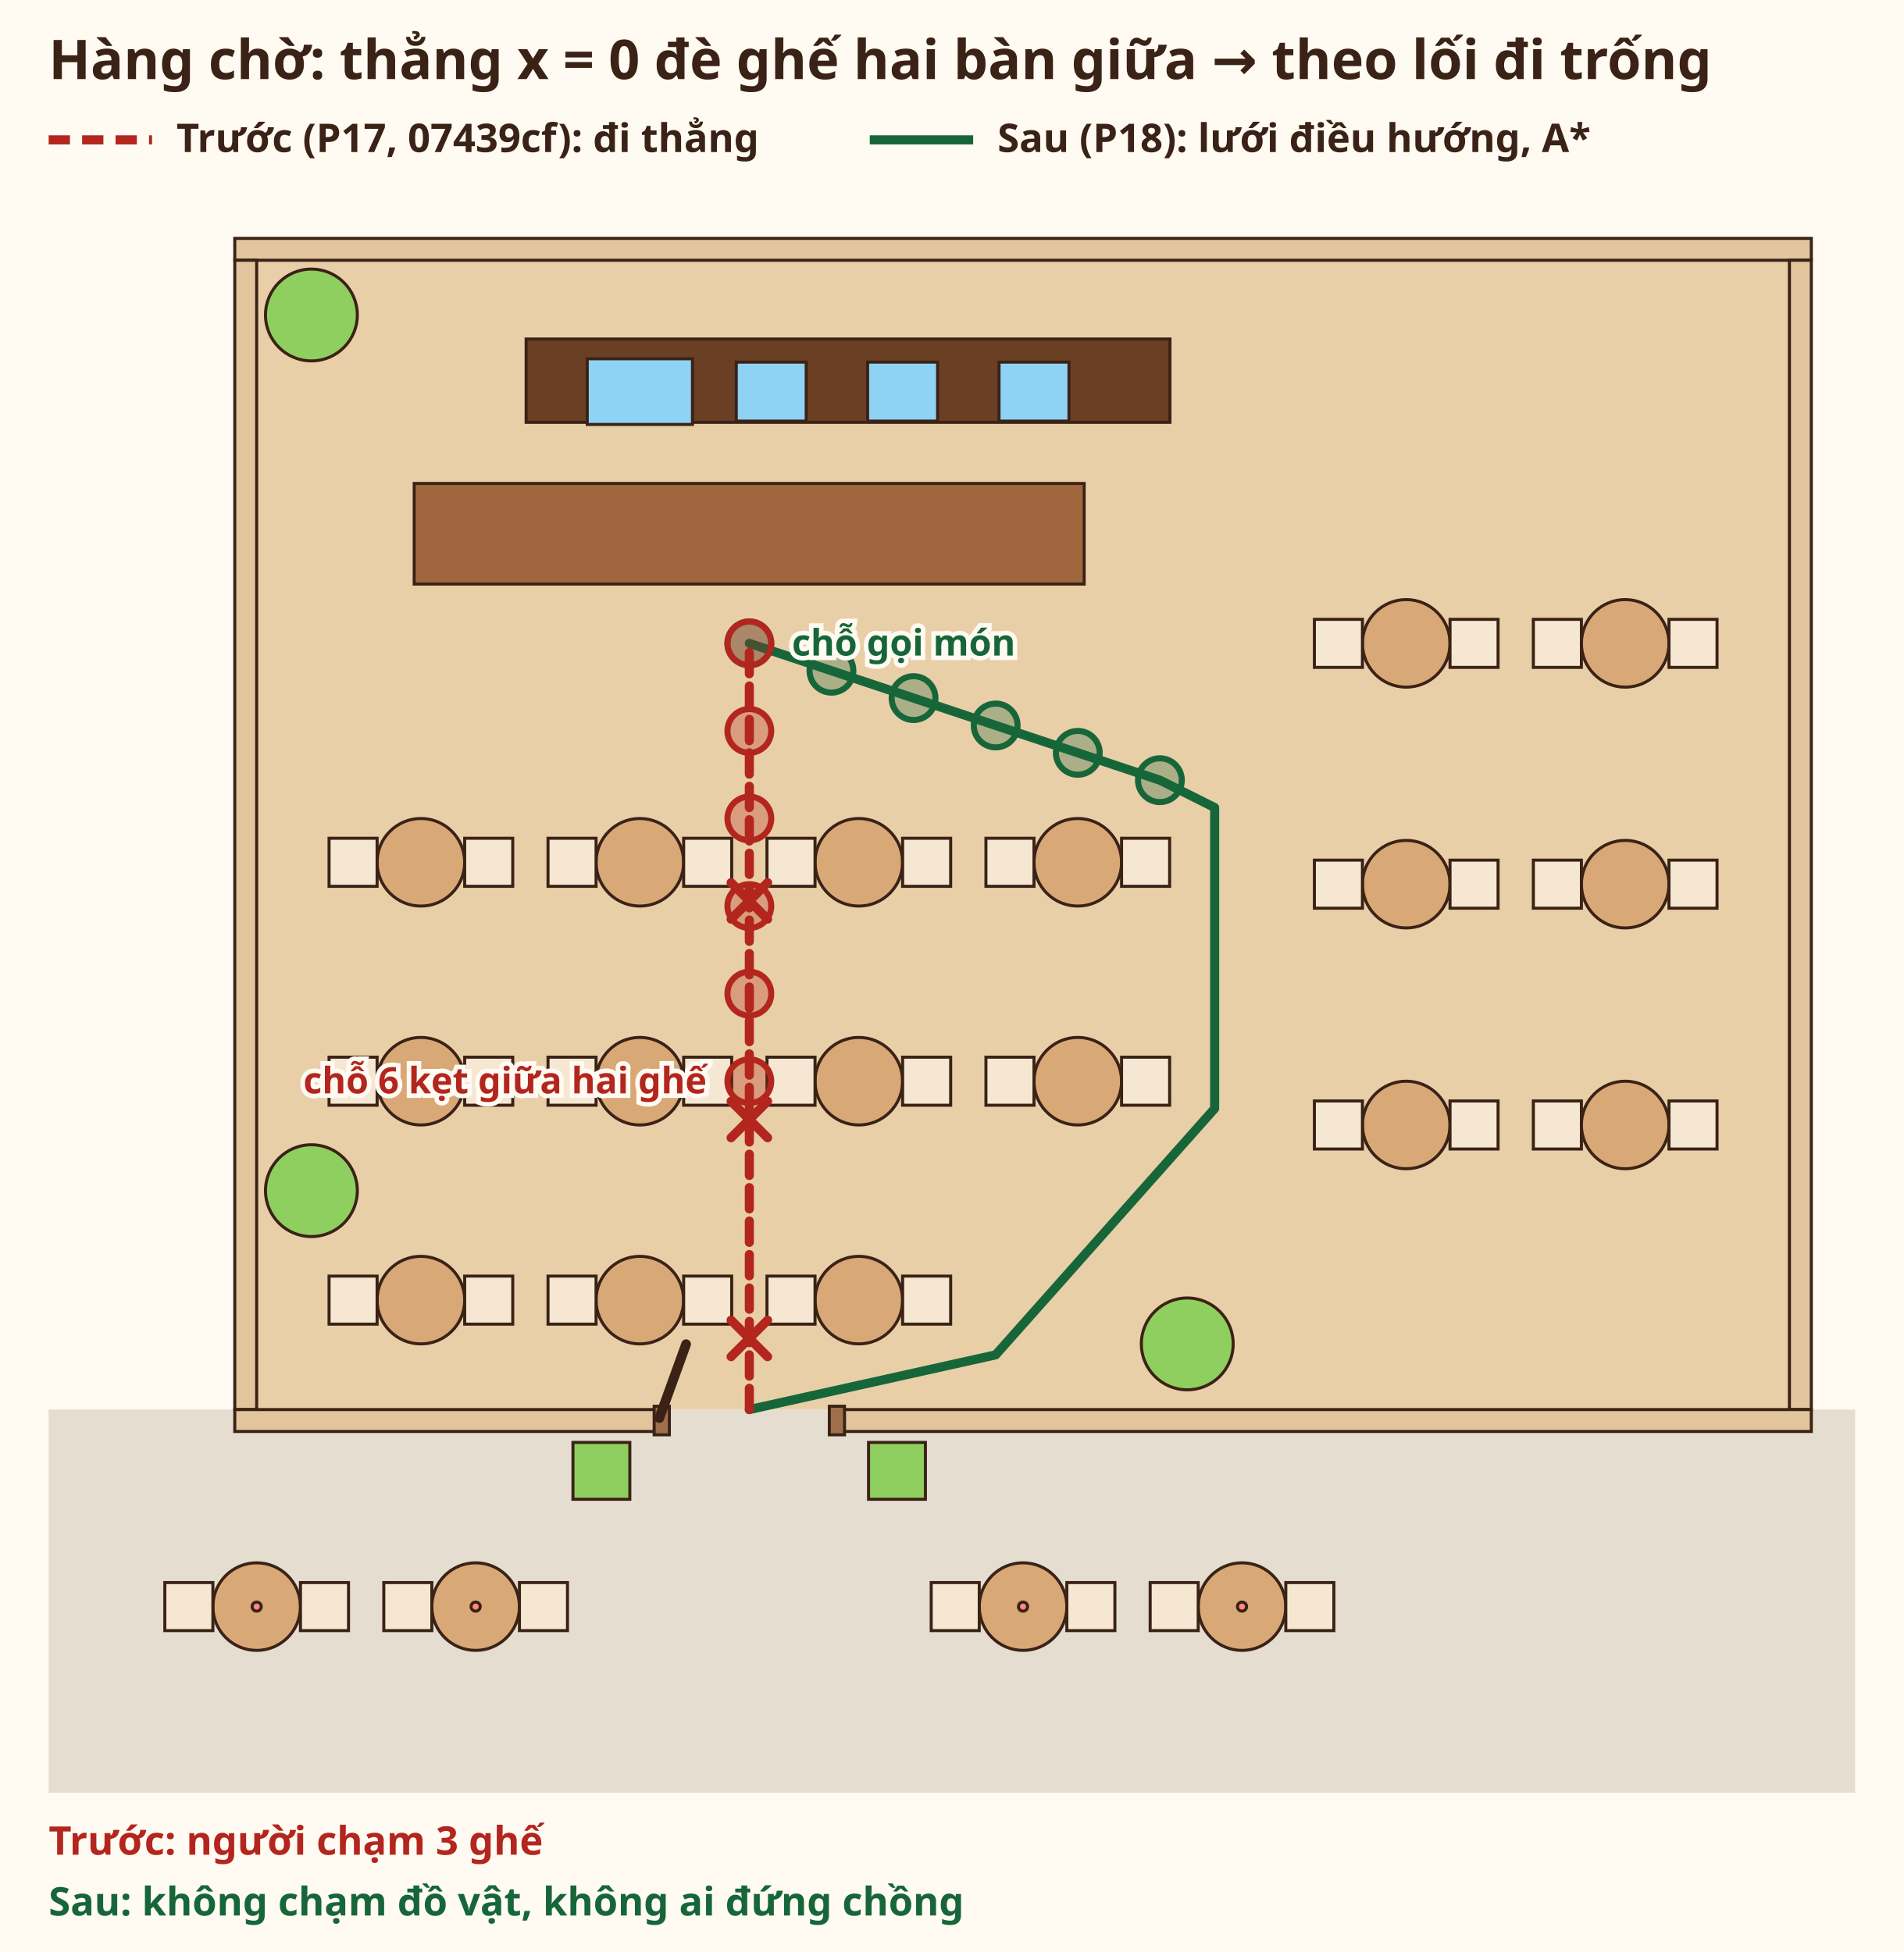
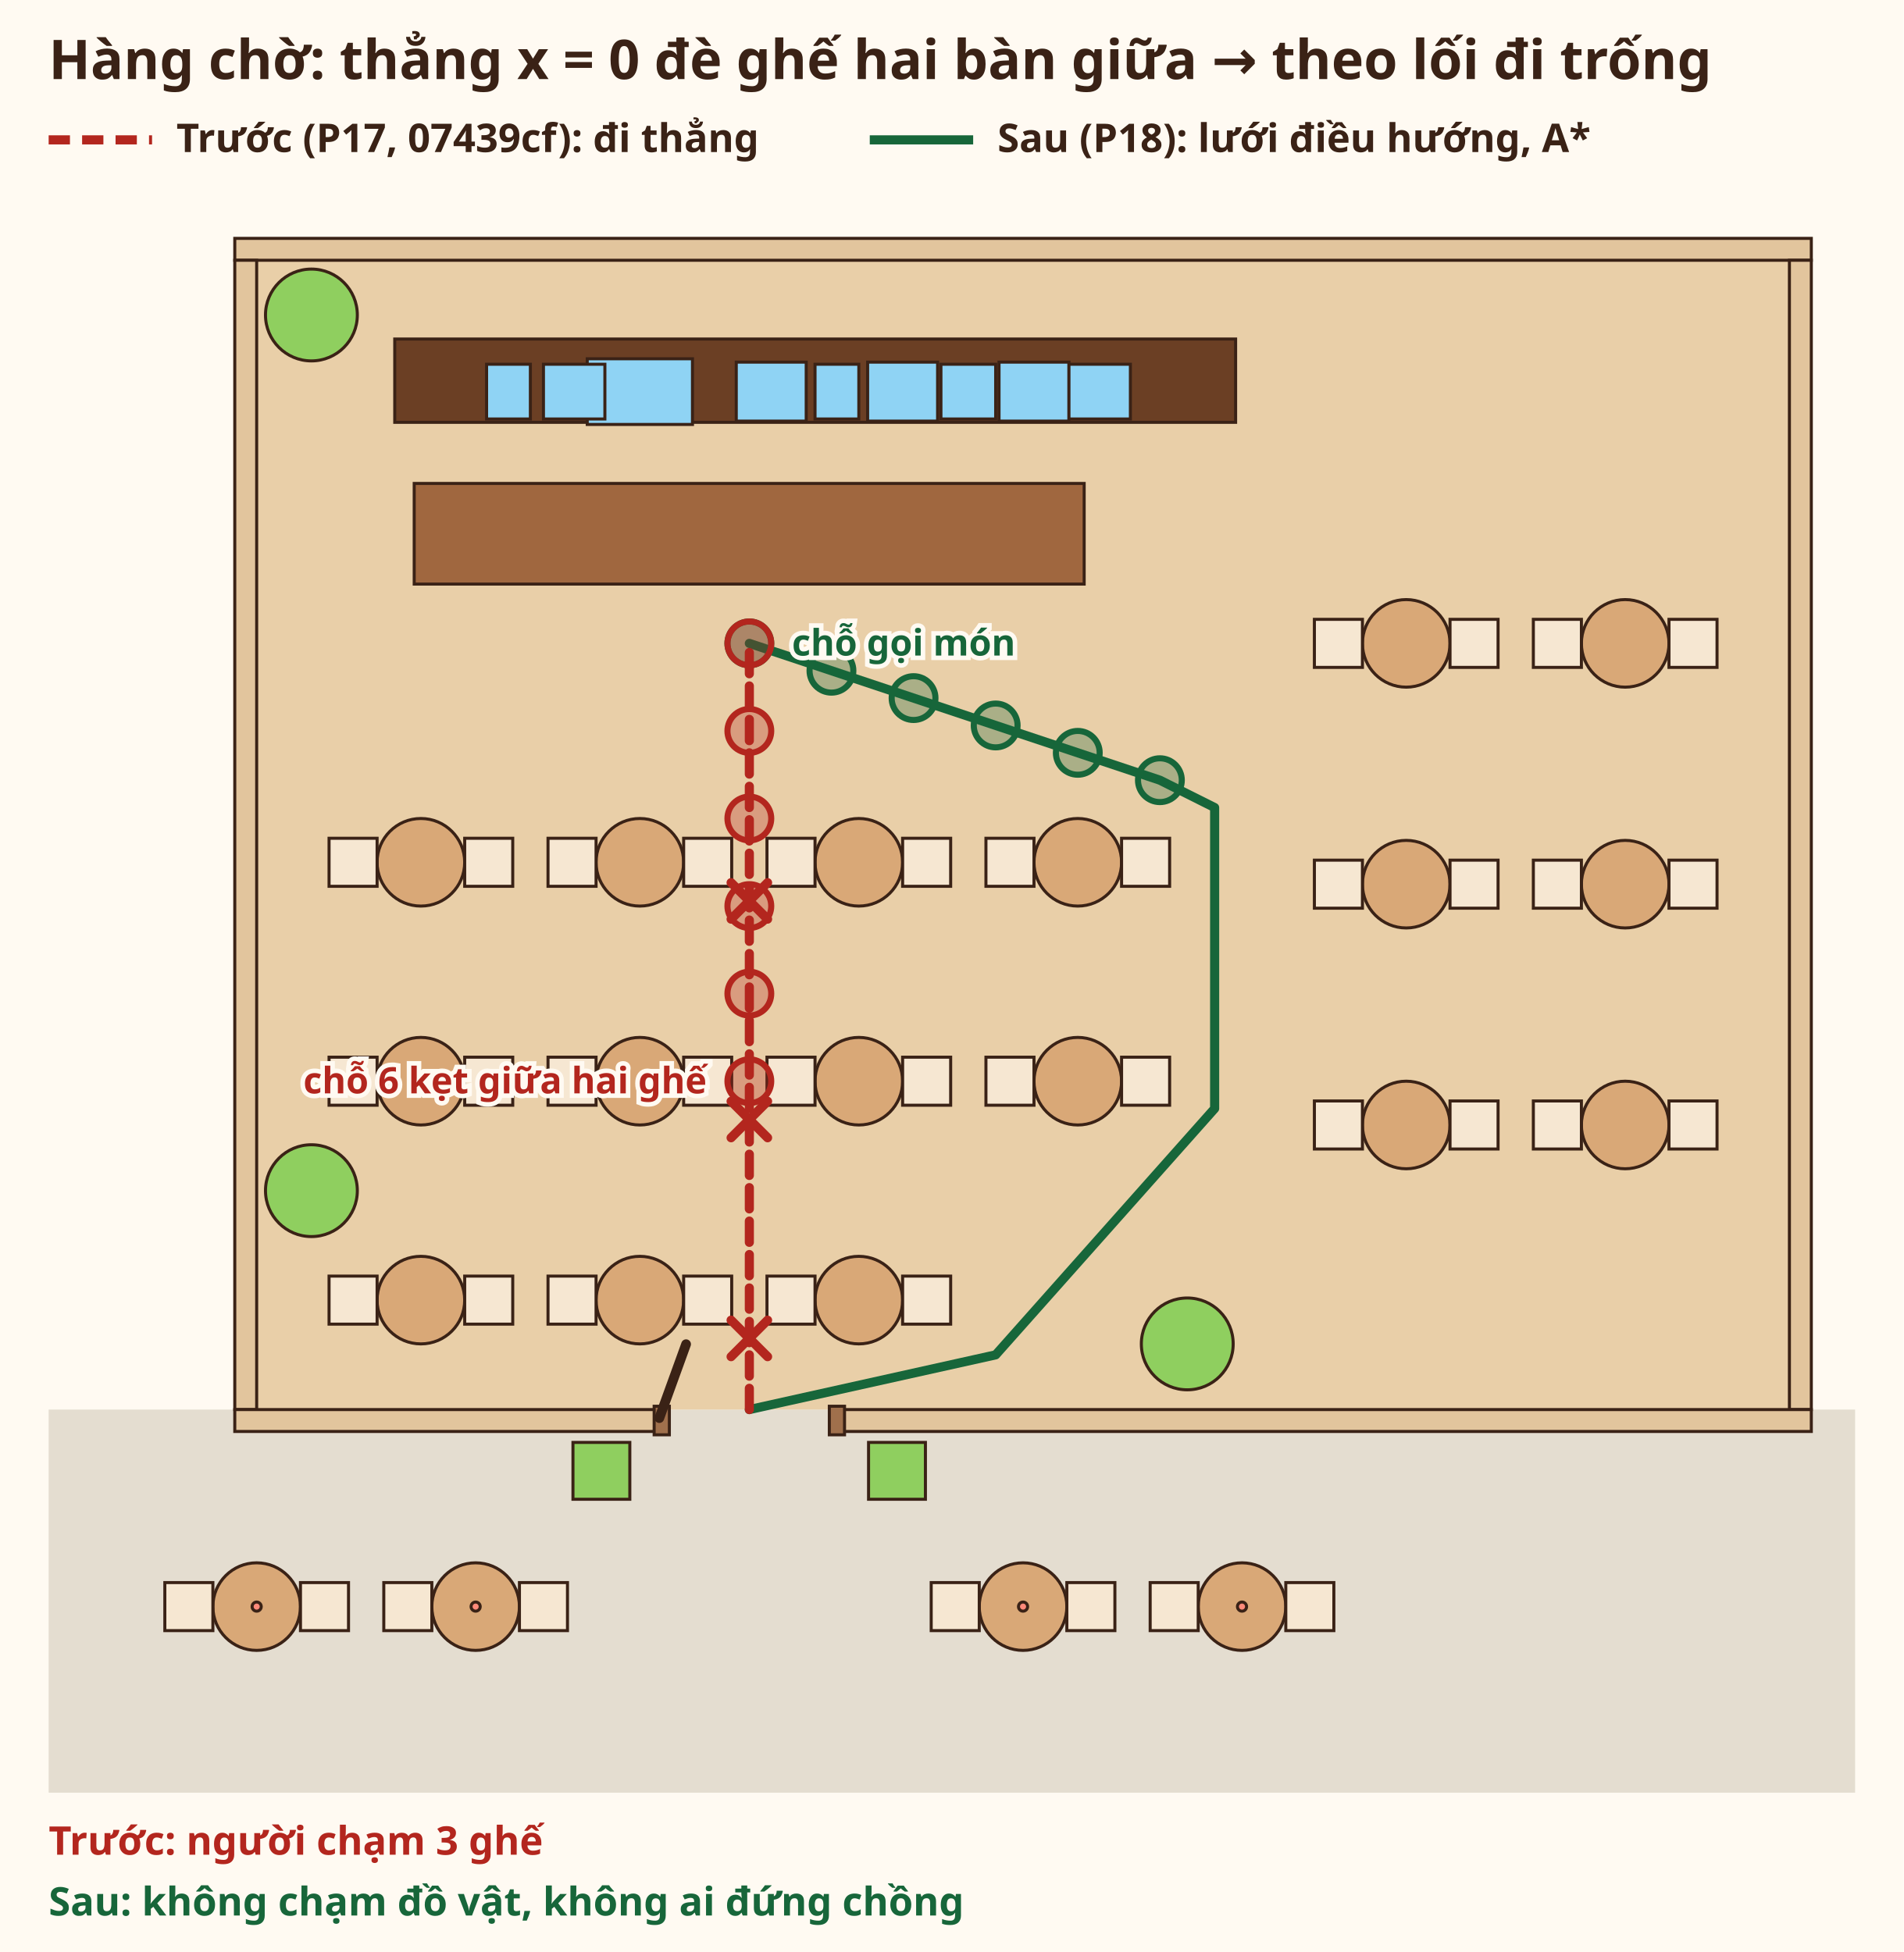
<svg xmlns="http://www.w3.org/2000/svg" width="626" height="642" viewBox="0 0 626 642" role="img" aria-labelledby="t-queue" font-family="Nunito, system-ui, sans-serif">
  <rect width="626" height="642" fill="#fffaf2" />
  <text x="16" y="26" font-size="18" font-weight="800" fill="#3a2216">Hàng chờ: thẳng x = 0 đè ghế hai bàn giữa → theo lối đi trống</text>
  <line x1="16" y1="46" x2="50" y2="46" stroke="#b3261e" stroke-width="3" stroke-dasharray="7 4" />
  <text x="58" y="50" font-size="13" font-weight="700" fill="#3a2216">Trước (P17, 07439cf): đi thẳng</text>
  <line x1="286" y1="46" x2="320" y2="46" stroke="#17663a" stroke-width="3" />
  <text x="328" y="50" font-size="13" font-weight="700" fill="#3a2216">Sau (P18): lưới điều hướng, A*</text>
  <rect x="16" y="463.6" width="594" height="126" fill="#e4ddd0" />
  <rect x="84.4" y="85.6" width="504" height="378" fill="#e9cfa8" />
  <rect x="77.2" y="78.4" width="518.4" height="7.2" fill="#e2c59d" stroke="#3a2216" stroke-width="1" />
  <rect x="77.2" y="85.6" width="7.2" height="378" fill="#e2c59d" stroke="#3a2216" stroke-width="1" />
  <rect x="588.4" y="85.6" width="7.2" height="378" fill="#e2c59d" stroke="#3a2216" stroke-width="1" />
  <rect x="77.2" y="463.6" width="140.4" height="7.2" fill="#e2c59d" stroke="#3a2216" stroke-width="1" />
  <rect x="275.2" y="463.6" width="320.4" height="7.2" fill="#e2c59d" stroke="#3a2216" stroke-width="1" />
  <rect x="215.1" y="462.5" width="5" height="9.4" fill="#a0704c" stroke="#3a2216" stroke-width="1" />
  <rect x="272.7" y="462.5" width="5" height="9.4" fill="#a0704c" stroke="#3a2216" stroke-width="1" />
  <line x1="216.8" y1="466.4" x2="225.6" y2="442.1" stroke="#3a2216" stroke-width="3.2" stroke-linecap="round" />
  <rect x="188.4" y="474.4" width="18.7" height="18.7" fill="#8fcf5f" stroke="#3a2216" stroke-width="1" />
  <rect x="285.6" y="474.4" width="18.7" height="18.7" fill="#8fcf5f" stroke="#3a2216" stroke-width="1" />
  <rect x="136.2" y="159" width="220.3" height="33.1" fill="#a0673f" stroke="#3a2216" stroke-width="1" />
-   <rect x="173" y="111.5" width="211.7" height="27.4" fill="#6b3f24" stroke="#3a2216" stroke-width="1" />
+   <rect x="129.8" y="111.5" width="276.5" height="27.4" fill="#6b3f24" stroke="#3a2216" stroke-width="1" />
  <rect x="193.1" y="118" width="34.6" height="21.6" fill="#8fd3f4" stroke="#3a2216" stroke-width="1" />
  <rect x="242.1" y="119.1" width="23" height="19.4" fill="#8fd3f4" stroke="#3a2216" stroke-width="1" />
  <rect x="285.3" y="119.1" width="23" height="19.4" fill="#8fd3f4" stroke="#3a2216" stroke-width="1" />
  <rect x="328.5" y="119.1" width="23" height="19.4" fill="#8fd3f4" stroke="#3a2216" stroke-width="1" />
+   <rect x="160" y="119.8" width="14.4" height="18" fill="#8fd3f4" stroke="#3a2216" stroke-width="1" />
+   <rect x="178.7" y="119.8" width="20.2" height="18" fill="#8fd3f4" stroke="#3a2216" stroke-width="1" />
+   <rect x="268" y="119.8" width="14.4" height="18" fill="#8fd3f4" stroke="#3a2216" stroke-width="1" />
+   <rect x="309.4" y="119.8" width="18" height="18" fill="#8fd3f4" stroke="#3a2216" stroke-width="1" />
+   <rect x="351.5" y="119.8" width="20.2" height="18" fill="#8fd3f4" stroke="#3a2216" stroke-width="1" />
  <circle cx="138.4" cy="283.6" r="14.4" fill="#d9a877" stroke="#3a2216" stroke-width="1" />
  <rect x="108.2" y="275.7" width="15.8" height="15.8" fill="#f6e7d2" stroke="#3a2216" stroke-width="1" />
  <rect x="152.8" y="275.7" width="15.8" height="15.8" fill="#f6e7d2" stroke="#3a2216" stroke-width="1" />
  <circle cx="210.4" cy="283.6" r="14.4" fill="#d9a877" stroke="#3a2216" stroke-width="1" />
  <rect x="180.2" y="275.7" width="15.8" height="15.8" fill="#f6e7d2" stroke="#3a2216" stroke-width="1" />
  <rect x="224.8" y="275.7" width="15.8" height="15.8" fill="#f6e7d2" stroke="#3a2216" stroke-width="1" />
  <circle cx="282.4" cy="283.6" r="14.4" fill="#d9a877" stroke="#3a2216" stroke-width="1" />
  <rect x="252.2" y="275.7" width="15.8" height="15.8" fill="#f6e7d2" stroke="#3a2216" stroke-width="1" />
  <rect x="296.8" y="275.7" width="15.8" height="15.8" fill="#f6e7d2" stroke="#3a2216" stroke-width="1" />
  <circle cx="354.4" cy="283.6" r="14.4" fill="#d9a877" stroke="#3a2216" stroke-width="1" />
  <rect x="324.2" y="275.7" width="15.8" height="15.8" fill="#f6e7d2" stroke="#3a2216" stroke-width="1" />
  <rect x="368.8" y="275.7" width="15.8" height="15.8" fill="#f6e7d2" stroke="#3a2216" stroke-width="1" />
  <circle cx="138.4" cy="355.6" r="14.4" fill="#d9a877" stroke="#3a2216" stroke-width="1" />
  <rect x="108.2" y="347.7" width="15.8" height="15.8" fill="#f6e7d2" stroke="#3a2216" stroke-width="1" />
  <rect x="152.8" y="347.7" width="15.8" height="15.8" fill="#f6e7d2" stroke="#3a2216" stroke-width="1" />
  <circle cx="210.4" cy="355.6" r="14.4" fill="#d9a877" stroke="#3a2216" stroke-width="1" />
  <rect x="180.2" y="347.7" width="15.8" height="15.8" fill="#f6e7d2" stroke="#3a2216" stroke-width="1" />
  <rect x="224.8" y="347.7" width="15.8" height="15.8" fill="#f6e7d2" stroke="#3a2216" stroke-width="1" />
  <circle cx="282.4" cy="355.6" r="14.4" fill="#d9a877" stroke="#3a2216" stroke-width="1" />
  <rect x="252.2" y="347.7" width="15.8" height="15.8" fill="#f6e7d2" stroke="#3a2216" stroke-width="1" />
  <rect x="296.8" y="347.7" width="15.8" height="15.8" fill="#f6e7d2" stroke="#3a2216" stroke-width="1" />
  <circle cx="354.4" cy="355.6" r="14.4" fill="#d9a877" stroke="#3a2216" stroke-width="1" />
  <rect x="324.2" y="347.7" width="15.8" height="15.8" fill="#f6e7d2" stroke="#3a2216" stroke-width="1" />
  <rect x="368.8" y="347.7" width="15.8" height="15.8" fill="#f6e7d2" stroke="#3a2216" stroke-width="1" />
  <circle cx="138.4" cy="427.6" r="14.4" fill="#d9a877" stroke="#3a2216" stroke-width="1" />
  <rect x="108.2" y="419.7" width="15.8" height="15.8" fill="#f6e7d2" stroke="#3a2216" stroke-width="1" />
  <rect x="152.8" y="419.7" width="15.8" height="15.8" fill="#f6e7d2" stroke="#3a2216" stroke-width="1" />
  <circle cx="156.4" cy="528.4" r="14.4" fill="#d9a877" stroke="#3a2216" stroke-width="1" />
  <rect x="126.2" y="520.5" width="15.8" height="15.8" fill="#f6e7d2" stroke="#3a2216" stroke-width="1" />
  <rect x="170.8" y="520.5" width="15.8" height="15.8" fill="#f6e7d2" stroke="#3a2216" stroke-width="1" />
  <circle cx="156.4" cy="528.4" r="1.5" fill="#ff8a7a" stroke="#3a2216" stroke-width="1" />
  <circle cx="336.4" cy="528.4" r="14.4" fill="#d9a877" stroke="#3a2216" stroke-width="1" />
  <rect x="306.2" y="520.5" width="15.8" height="15.8" fill="#f6e7d2" stroke="#3a2216" stroke-width="1" />
  <rect x="350.8" y="520.5" width="15.8" height="15.8" fill="#f6e7d2" stroke="#3a2216" stroke-width="1" />
  <circle cx="336.4" cy="528.4" r="1.5" fill="#ff8a7a" stroke="#3a2216" stroke-width="1" />
  <circle cx="84.4" cy="528.4" r="14.4" fill="#d9a877" stroke="#3a2216" stroke-width="1" />
  <rect x="54.2" y="520.5" width="15.8" height="15.8" fill="#f6e7d2" stroke="#3a2216" stroke-width="1" />
  <rect x="98.8" y="520.5" width="15.8" height="15.8" fill="#f6e7d2" stroke="#3a2216" stroke-width="1" />
  <circle cx="84.4" cy="528.4" r="1.5" fill="#ff8a7a" stroke="#3a2216" stroke-width="1" />
  <circle cx="408.4" cy="528.4" r="14.4" fill="#d9a877" stroke="#3a2216" stroke-width="1" />
  <rect x="378.2" y="520.5" width="15.8" height="15.8" fill="#f6e7d2" stroke="#3a2216" stroke-width="1" />
  <rect x="422.8" y="520.5" width="15.8" height="15.8" fill="#f6e7d2" stroke="#3a2216" stroke-width="1" />
  <circle cx="408.4" cy="528.4" r="1.5" fill="#ff8a7a" stroke="#3a2216" stroke-width="1" />
  <circle cx="462.4" cy="211.6" r="14.4" fill="#d9a877" stroke="#3a2216" stroke-width="1" />
  <rect x="432.2" y="203.7" width="15.8" height="15.8" fill="#f6e7d2" stroke="#3a2216" stroke-width="1" />
  <rect x="476.8" y="203.7" width="15.8" height="15.8" fill="#f6e7d2" stroke="#3a2216" stroke-width="1" />
  <circle cx="462.4" cy="290.8" r="14.4" fill="#d9a877" stroke="#3a2216" stroke-width="1" />
  <rect x="432.2" y="282.9" width="15.8" height="15.8" fill="#f6e7d2" stroke="#3a2216" stroke-width="1" />
  <rect x="476.8" y="282.9" width="15.8" height="15.8" fill="#f6e7d2" stroke="#3a2216" stroke-width="1" />
  <circle cx="462.4" cy="370" r="14.4" fill="#d9a877" stroke="#3a2216" stroke-width="1" />
  <rect x="432.2" y="362.1" width="15.8" height="15.8" fill="#f6e7d2" stroke="#3a2216" stroke-width="1" />
  <rect x="476.8" y="362.1" width="15.8" height="15.8" fill="#f6e7d2" stroke="#3a2216" stroke-width="1" />
  <circle cx="534.4" cy="211.6" r="14.4" fill="#d9a877" stroke="#3a2216" stroke-width="1" />
  <rect x="504.2" y="203.7" width="15.8" height="15.8" fill="#f6e7d2" stroke="#3a2216" stroke-width="1" />
  <rect x="548.8" y="203.7" width="15.8" height="15.8" fill="#f6e7d2" stroke="#3a2216" stroke-width="1" />
  <circle cx="534.4" cy="290.8" r="14.4" fill="#d9a877" stroke="#3a2216" stroke-width="1" />
  <rect x="504.2" y="282.9" width="15.8" height="15.8" fill="#f6e7d2" stroke="#3a2216" stroke-width="1" />
  <rect x="548.8" y="282.9" width="15.8" height="15.8" fill="#f6e7d2" stroke="#3a2216" stroke-width="1" />
  <circle cx="534.4" cy="370" r="14.4" fill="#d9a877" stroke="#3a2216" stroke-width="1" />
  <rect x="504.2" y="362.1" width="15.8" height="15.8" fill="#f6e7d2" stroke="#3a2216" stroke-width="1" />
  <rect x="548.8" y="362.1" width="15.8" height="15.8" fill="#f6e7d2" stroke="#3a2216" stroke-width="1" />
  <circle cx="210.4" cy="427.6" r="14.4" fill="#d9a877" stroke="#3a2216" stroke-width="1" />
  <rect x="180.2" y="419.7" width="15.8" height="15.8" fill="#f6e7d2" stroke="#3a2216" stroke-width="1" />
  <rect x="224.8" y="419.7" width="15.8" height="15.8" fill="#f6e7d2" stroke="#3a2216" stroke-width="1" />
  <circle cx="282.4" cy="427.6" r="14.4" fill="#d9a877" stroke="#3a2216" stroke-width="1" />
  <rect x="252.2" y="419.7" width="15.8" height="15.8" fill="#f6e7d2" stroke="#3a2216" stroke-width="1" />
  <rect x="296.8" y="419.7" width="15.8" height="15.8" fill="#f6e7d2" stroke="#3a2216" stroke-width="1" />
  <circle cx="102.4" cy="103.6" r="15.1" fill="#8fcf5f" stroke="#3a2216" stroke-width="1" />
  <circle cx="390.4" cy="442" r="15.1" fill="#8fcf5f" stroke="#3a2216" stroke-width="1" />
  <circle cx="102.4" cy="391.6" r="15.1" fill="#8fcf5f" stroke="#3a2216" stroke-width="1" />
  <polyline points="246.4,463.6 327.4,445.6 399.4,364.6 399.4,265.6 381.4,256.6 354.4,247.6 327.4,238.6 300.4,229.6 273.4,220.6 246.4,211.6" fill="none" stroke="#17663a" stroke-width="3" stroke-linejoin="round" stroke-linecap="round" />
  <circle cx="246.4" cy="211.6" r="7.2" fill="#17663a" fill-opacity="0.3" stroke="#17663a" stroke-width="2" />
  <circle cx="273.4" cy="220.6" r="7.2" fill="#17663a" fill-opacity="0.3" stroke="#17663a" stroke-width="2" />
  <circle cx="300.4" cy="229.6" r="7.2" fill="#17663a" fill-opacity="0.3" stroke="#17663a" stroke-width="2" />
  <circle cx="327.4" cy="238.6" r="7.2" fill="#17663a" fill-opacity="0.3" stroke="#17663a" stroke-width="2" />
  <circle cx="354.4" cy="247.6" r="7.2" fill="#17663a" fill-opacity="0.3" stroke="#17663a" stroke-width="2" />
  <circle cx="381.4" cy="256.6" r="7.2" fill="#17663a" fill-opacity="0.3" stroke="#17663a" stroke-width="2" />
  <polyline points="246.4,463.6 246.4,355.6 246.4,326.8 246.4,298 246.4,269.2 246.4,240.4 246.4,211.6" fill="none" stroke="#b3261e" stroke-width="3" stroke-linejoin="round" stroke-linecap="round" stroke-dasharray="7 4" />
  <circle cx="246.4" cy="211.6" r="7.2" fill="#b3261e" fill-opacity="0.3" stroke="#b3261e" stroke-width="2" />
  <circle cx="246.4" cy="240.4" r="7.2" fill="#b3261e" fill-opacity="0.3" stroke="#b3261e" stroke-width="2" />
  <circle cx="246.4" cy="269.2" r="7.2" fill="#b3261e" fill-opacity="0.3" stroke="#b3261e" stroke-width="2" />
  <circle cx="246.4" cy="298" r="7.2" fill="#b3261e" fill-opacity="0.3" stroke="#b3261e" stroke-width="2" />
  <circle cx="246.4" cy="326.8" r="7.2" fill="#b3261e" fill-opacity="0.3" stroke="#b3261e" stroke-width="2" />
  <circle cx="246.4" cy="355.6" r="7.2" fill="#b3261e" fill-opacity="0.3" stroke="#b3261e" stroke-width="2" />
  <path d="M240.4 434.2L252.4 446.2M252.4 434.2L240.4 446.2" stroke="#b3261e" stroke-width="3" stroke-linecap="round" />
  <path d="M240.4 362.2L252.4 374.2M252.4 362.2L240.4 374.2" stroke="#b3261e" stroke-width="3" stroke-linecap="round" />
  <path d="M240.4 290.3L252.4 302.3M252.4 290.3L240.4 302.3" stroke="#b3261e" stroke-width="3" stroke-linecap="round" />
  <text x="232.4" y="359.6" font-size="12" font-weight="800" fill="#b3261e" stroke="#fffaf2" stroke-width="3" paint-order="stroke" text-anchor="end">chỗ 6 kẹt giữa hai ghế</text>
  <text x="260.4" y="215.6" font-size="12" font-weight="800" fill="#17663a" stroke="#fffaf2" stroke-width="3" paint-order="stroke" text-anchor="start">chỗ gọi món</text>
  <text x="16" y="610" font-size="13" font-weight="700" fill="#b3261e">Trước: người chạm 3 ghế</text>
  <text x="16" y="630" font-size="13" font-weight="700" fill="#17663a">Sau: không chạm đồ vật, không ai đứng chồng</text>
</svg>
